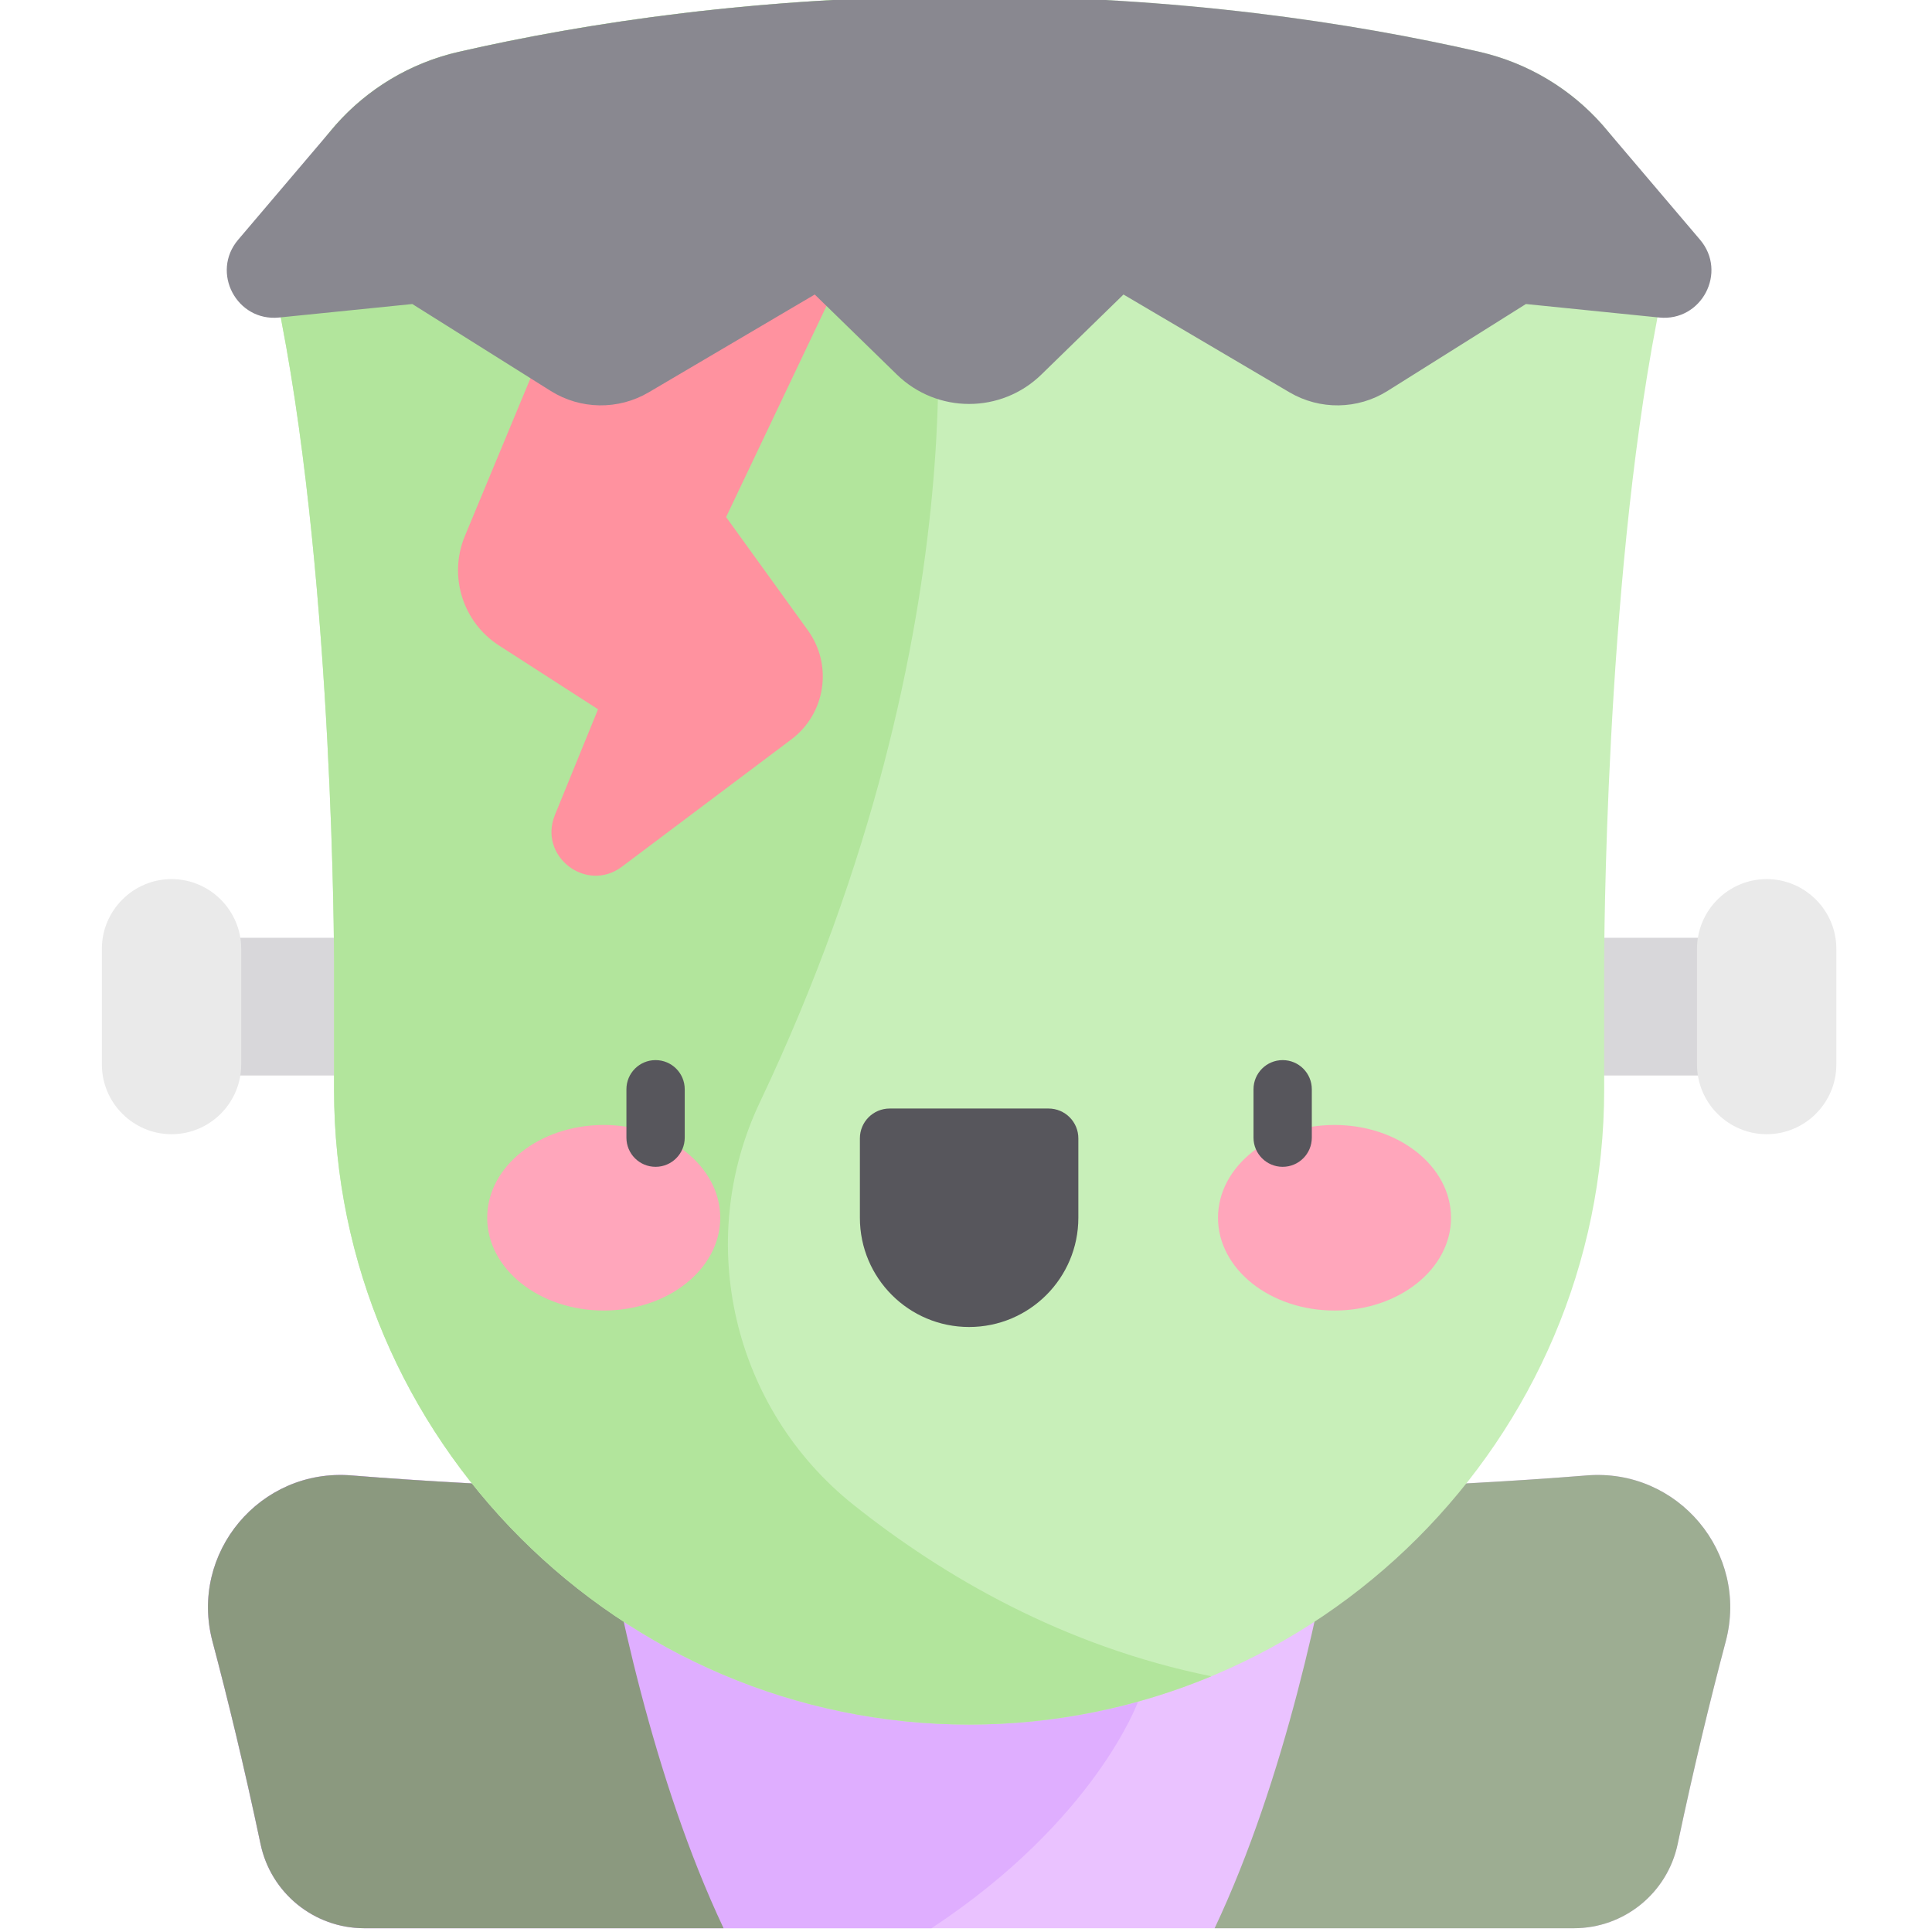
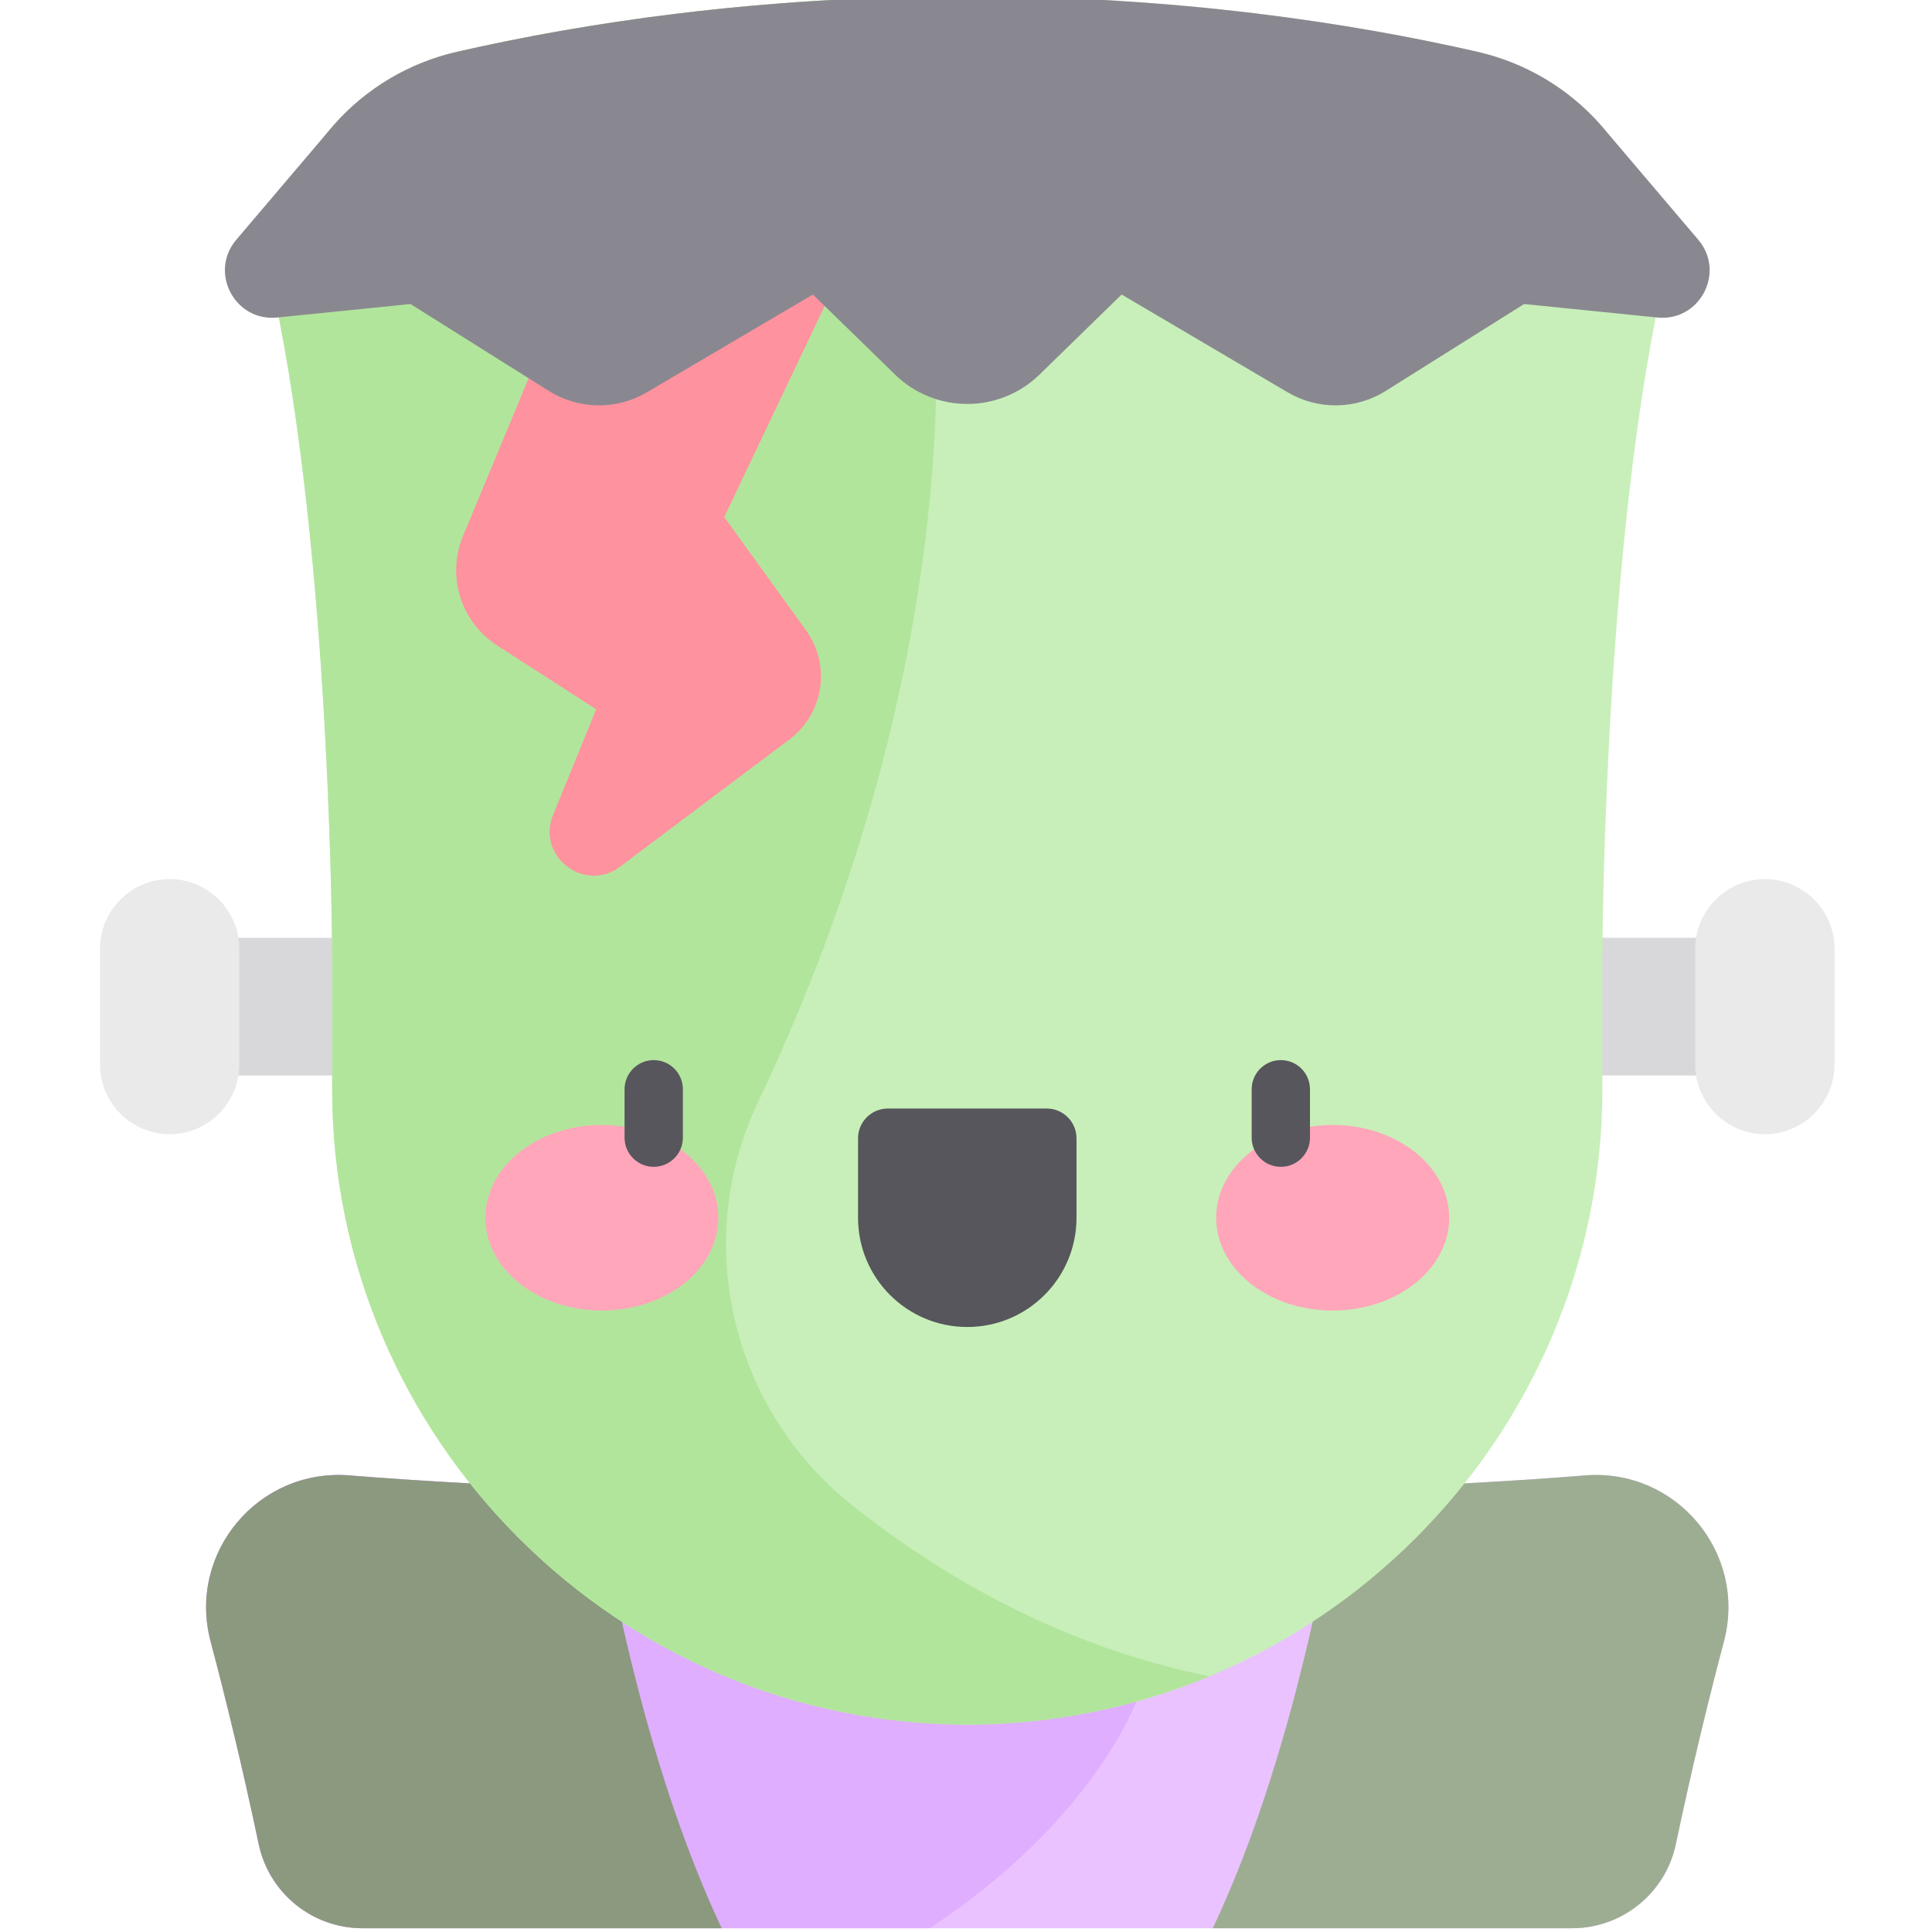
- <svg xmlns="http://www.w3.org/2000/svg" height="511pt" viewBox="-26 1 511 512" width="511pt">
-   <path d="m18.961 249.523h62.723v36.496h-62.723zm0 0" fill="#d8d7da" />
-   <path d="m18.961 301.578c-10.152 0-18.461-8.309-18.461-18.465v-30.684c0-10.152 8.309-18.461 18.461-18.461 10.156 0 18.461 8.309 18.461 18.461v30.684c0 10.156-8.305 18.465-18.461 18.465zm0 0" fill="#eaeaea" />
-   <path d="m378.969 249.523h62.723v36.496h-62.723zm0 0" fill="#d8d7da" />
-   <path d="m441.688 301.578c10.156 0 18.461-8.309 18.461-18.465v-30.684c0-10.152-8.305-18.461-18.461-18.461-10.152 0-18.461 8.309-18.461 18.461v30.684c0 10.156 8.309 18.465 18.461 18.465zm0 0" fill="#eaeaea" />
-   <path d="m394.02 392c-86.703 7.012-240.688 7.012-327.387 0-24.191-1.957-43.035 20.562-36.816 44.023 3.969 14.969 8.371 32.977 12.734 53.68 2.738 12.992 14.203 22.297 27.48 22.297h320.59c13.277 0 24.742-9.305 27.48-22.297 4.363-20.703 8.766-38.711 12.734-53.68 6.219-23.461-12.625-45.98-36.816-44.023zm0 0" fill="#eac2ff" />
-   <path d="m66.633 392c-24.195-1.957-43.039 20.562-36.816 44.023 3.969 14.969 8.371 32.977 12.734 53.68 2.738 12.992 14.203 22.297 27.48 22.297h150.332c43.523-28.703 54.727-60.059 54.727-60.059v-55.008c-73.871 1.09-154.293-.555-208.457-4.934zm0 0" fill="#dfaeff" />
-   <path d="m131.961 395.602c-24.066-.863-46.316-2.062-65.328-3.602-24.195-1.957-43.039 20.562-36.816 44.023 3.969 14.969 8.371 32.977 12.734 53.68 2.738 12.992 14.203 22.297 27.48 22.297h95.223c-18.707-39.621-28.734-88.582-33.293-116.398zm0 0" fill="#8b997f" />
-   <path d="m328.691 395.602c24.066-.863 46.312-2.062 65.328-3.602 24.191-1.957 43.035 20.562 36.812 44.023-3.969 14.969-8.371 32.977-12.734 53.68-2.734 12.992-14.203 22.297-27.477 22.297h-95.227c18.707-39.621 28.734-88.582 33.297-116.398zm0 0" fill="#9dad92" />
-   <path d="m230.324 0c-55.566 0-101.574 7.039-135.18 14.719-32.375 7.398-53.301 39.008-47.012 71.617 13.738 71.289 13.891 167.707 13.895 169.637v33.754c0 92.566 75.734 168.301 168.301 168.301 92.562 0 168.297-75.734 168.297-168.301v-33.754c.004-1.93.156-98.348 13.895-169.637 6.289-32.609-14.637-64.219-47.012-71.617-33.605-7.68-79.613-14.719-135.184-14.719zm0 0" fill="#c8efb9" />
-   <path d="m62.023 289.727c0 92.566 75.734 168.301 168.301 168.301h.004c22.695 0 44.395-4.559 64.195-12.797-39.176-7.941-70.941-26.402-94.789-45.398-32.004-25.5-42.402-69.766-24.855-106.734 60.848-128.191 45.625-225.848 45.625-225.848v-67.176c-51.18.766-93.754 7.422-125.359 14.645-32.375 7.398-53.301 39.008-47.012 71.617 13.738 71.289 13.891 167.707 13.895 169.637v33.754zm0 0" fill="#b2e59c" />
-   <path d="m124.262 76.746-27.562 66.297c-4.402 10.594-.59 22.816 9.055 29.027l26.234 16.895-11.43 28.008c-4.465 10.941 8.324 20.801 17.77 13.703l44.887-33.727c9.09-6.832 11.039-19.684 4.383-28.902l-21.676-30.016 33.664-70.781zm0 0" fill="#ff929f" />
-   <path d="m398.16 34.086c-8.309-9.398-19.543-16.367-32.656-19.367-33.602-7.68-79.609-14.719-135.18-14.719-55.566 0-101.574 7.039-135.18 14.719-13.113 2.996-24.344 9.969-32.656 19.367l-25.871 30.445c-7.32 8.613-.414 21.754 10.832 20.617l35.32-3.578 36.656 23.023c7.918 4.977 17.949 5.117 26.004.371l43.988-25.914 21.766 21.215c10.652 10.383 27.633 10.383 38.285 0l21.766-21.215 43.984 25.914c8.059 4.746 18.09 4.605 26.008-.371l36.656-23.023 35.32 3.578c11.246 1.137 18.148-12.004 10.828-20.617zm0 0" fill="#898890" />
-   <path d="m230.324 352.668c-15.988 0-28.945-12.961-28.945-28.949v-21.047c0-4.363 3.535-7.902 7.902-7.902h42.09c4.367 0 7.902 3.539 7.902 7.902v21.047c0 15.988-12.961 28.949-28.949 28.949zm0 0" fill="#57565c" />
-   <path d="m164.371 323.719c0-13.582-13.824-24.59-30.879-24.59-17.055 0-30.879 11.008-30.879 24.59 0 13.578 13.824 24.59 30.879 24.59 17.055 0 30.879-11.012 30.879-24.59zm0 0" fill="#ffa6bb" />
-   <path d="m358.035 323.719c0-13.582-13.824-24.59-30.879-24.59-17.051 0-30.875 11.008-30.875 24.59 0 13.578 13.824 24.59 30.875 24.59 17.055 0 30.879-11.012 30.879-24.59zm0 0" fill="#ffa6bb" />
+ <svg xmlns="http://www.w3.org/2000/svg" viewBox="-26 1 511 512">
+   <path fill="#d8d7da" d="M18.96 249.523h62.724v36.497H18.96zm0 0" />
+   <path fill="#eaeaea" d="M18.96 301.578C8.81 301.578.5 293.27.5 283.113V252.43c0-10.153 8.309-18.461 18.46-18.461 10.157 0 18.462 8.308 18.462 18.46v30.684c0 10.157-8.305 18.465-18.461 18.465zm0 0" />
+   <path fill="#d8d7da" d="M378.969 249.523h62.722v36.497H378.97zm0 0" />
+   <path fill="#eaeaea" d="M441.688 301.578c10.156 0 18.46-8.308 18.46-18.465V252.43c0-10.153-8.304-18.461-18.46-18.461-10.153 0-18.461 8.308-18.461 18.46v30.684c0 10.157 8.308 18.465 18.46 18.465zm0 0" />
+   <path fill="#eac2ff" d="M394.02 392c-86.704 7.012-240.688 7.012-327.387 0-24.192-1.957-43.035 20.563-36.817 44.023 3.97 14.97 8.371 32.977 12.735 53.68C45.289 502.695 56.754 512 70.03 512h320.59c13.277 0 24.742-9.305 27.48-22.297 4.364-20.703 8.766-38.71 12.735-53.68 6.219-23.46-12.625-45.98-36.816-44.023zm0 0" />
+   <path fill="#dfaeff" d="M66.633 392c-24.195-1.957-43.04 20.563-36.817 44.023 3.97 14.97 8.372 32.977 12.735 53.68C45.289 502.695 56.754 512 70.03 512h150.332c43.524-28.703 54.727-60.059 54.727-60.059v-55.007c-73.871 1.09-154.293-.555-208.457-4.934zm0 0" />
+   <path fill="#8b997f" d="M131.96 395.602c-24.065-.864-46.315-2.063-65.327-3.602-24.195-1.957-43.04 20.563-36.817 44.023 3.97 14.97 8.372 32.977 12.735 53.68C45.289 502.695 56.754 512 70.03 512h95.223c-18.707-39.621-28.734-88.582-33.293-116.398zm0 0" />
+   <path fill="#9dad92" d="M328.691 395.602c24.067-.864 46.313-2.063 65.329-3.602 24.19-1.957 43.035 20.563 36.812 44.023-3.969 14.97-8.371 32.977-12.734 53.68C415.363 502.695 403.895 512 390.62 512h-95.226c18.707-39.621 28.734-88.582 33.296-116.398zm0 0" />
+   <path fill="#c8efb9" d="M230.324 0C174.758 0 128.75 7.04 95.144 14.719c-32.374 7.398-53.3 39.008-47.011 71.617 13.738 71.289 13.89 167.707 13.894 169.637v33.754c0 92.566 75.735 168.3 168.301 168.3 92.563 0 168.297-75.734 168.297-168.3v-33.754c.004-1.93.156-98.348 13.895-169.637 6.289-32.61-14.637-64.219-47.012-71.617C331.902 7.039 285.895 0 230.324 0zm0 0" />
+   <path fill="#b2e59c" d="M62.023 289.727c0 92.566 75.735 168.3 168.301 168.3h.004c22.695 0 44.395-4.558 64.195-12.797-39.175-7.94-70.941-26.402-94.789-45.398-32.004-25.5-42.402-69.766-24.855-106.734C235.727 164.906 220.504 67.25 220.504 67.25V.074C169.324.84 126.75 7.496 95.144 14.72c-32.374 7.398-53.3 39.008-47.011 71.617 13.738 71.289 13.89 167.707 13.894 169.637v33.754zm0 0" />
+   <path fill="#ff929f" d="M124.262 76.746l-27.563 66.297c-4.402 10.594-.59 22.816 9.055 29.027l26.234 16.895-11.43 28.008c-4.464 10.941 8.325 20.8 17.77 13.703l44.887-33.727c9.09-6.832 11.039-19.683 4.383-28.902l-21.676-30.016 33.664-70.781zm0 0" />
+   <path fill="#898890" d="M398.16 34.086c-8.308-9.399-19.543-16.367-32.656-19.367C331.902 7.039 285.894 0 230.324 0 174.758 0 128.75 7.04 95.144 14.719a61.873 61.873 0 0 0-32.656 19.367L36.618 64.53c-7.321 8.614-.415 21.754 10.831 20.617l35.32-3.578 36.657 23.024a25.009 25.009 0 0 0 26.004.37l43.988-25.913 21.766 21.215c10.652 10.382 27.632 10.382 38.285 0l21.765-21.215 43.985 25.914a25.016 25.016 0 0 0 26.008-.371l36.656-23.024 35.32 3.578c11.246 1.137 18.149-12.003 10.828-20.617zm0 0" />
+   <path fill="#57565c" d="M230.324 352.668c-15.988 0-28.945-12.961-28.945-28.95v-21.046a7.901 7.901 0 0 1 7.902-7.902h42.09a7.901 7.901 0 0 1 7.902 7.902v21.047c0 15.988-12.96 28.949-28.949 28.949zm0 0" />
+   <path fill="#ffa6bb" d="M164.371 323.719c0-13.582-13.824-24.59-30.879-24.59-17.054 0-30.879 11.008-30.879 24.59 0 13.578 13.825 24.59 30.88 24.59 17.054 0 30.878-11.012 30.878-24.59zm0 0M358.035 323.719c0-13.582-13.824-24.59-30.879-24.59-17.05 0-30.875 11.008-30.875 24.59 0 13.578 13.824 24.59 30.875 24.59 17.055 0 30.88-11.012 30.88-24.59zm0 0" />
  <g fill="#57565c">
-     <path d="m313.418 310.219c-4.27 0-7.727-3.457-7.727-7.727v-12.824c0-4.27 3.457-7.727 7.727-7.727 4.266 0 7.727 3.457 7.727 7.727v12.824c0 4.27-3.461 7.727-7.727 7.727zm0 0" />
-     <path d="m147.234 310.219c-4.27 0-7.727-3.457-7.727-7.727v-12.824c0-4.27 3.457-7.727 7.727-7.727 4.266 0 7.727 3.457 7.727 7.727v12.824c0 4.27-3.461 7.727-7.727 7.727zm0 0" />
+     <path d="M313.418 310.219a7.724 7.724 0 0 1-7.727-7.727v-12.824a7.724 7.724 0 0 1 7.727-7.727 7.726 7.726 0 0 1 7.727 7.727v12.824c0 4.27-3.461 7.727-7.727 7.727zm0 0M147.234 310.219a7.724 7.724 0 0 1-7.726-7.727v-12.824a7.724 7.724 0 0 1 7.726-7.727 7.726 7.726 0 0 1 7.727 7.727v12.824c0 4.27-3.461 7.727-7.727 7.727zm0 0" />
  </g>
</svg>
